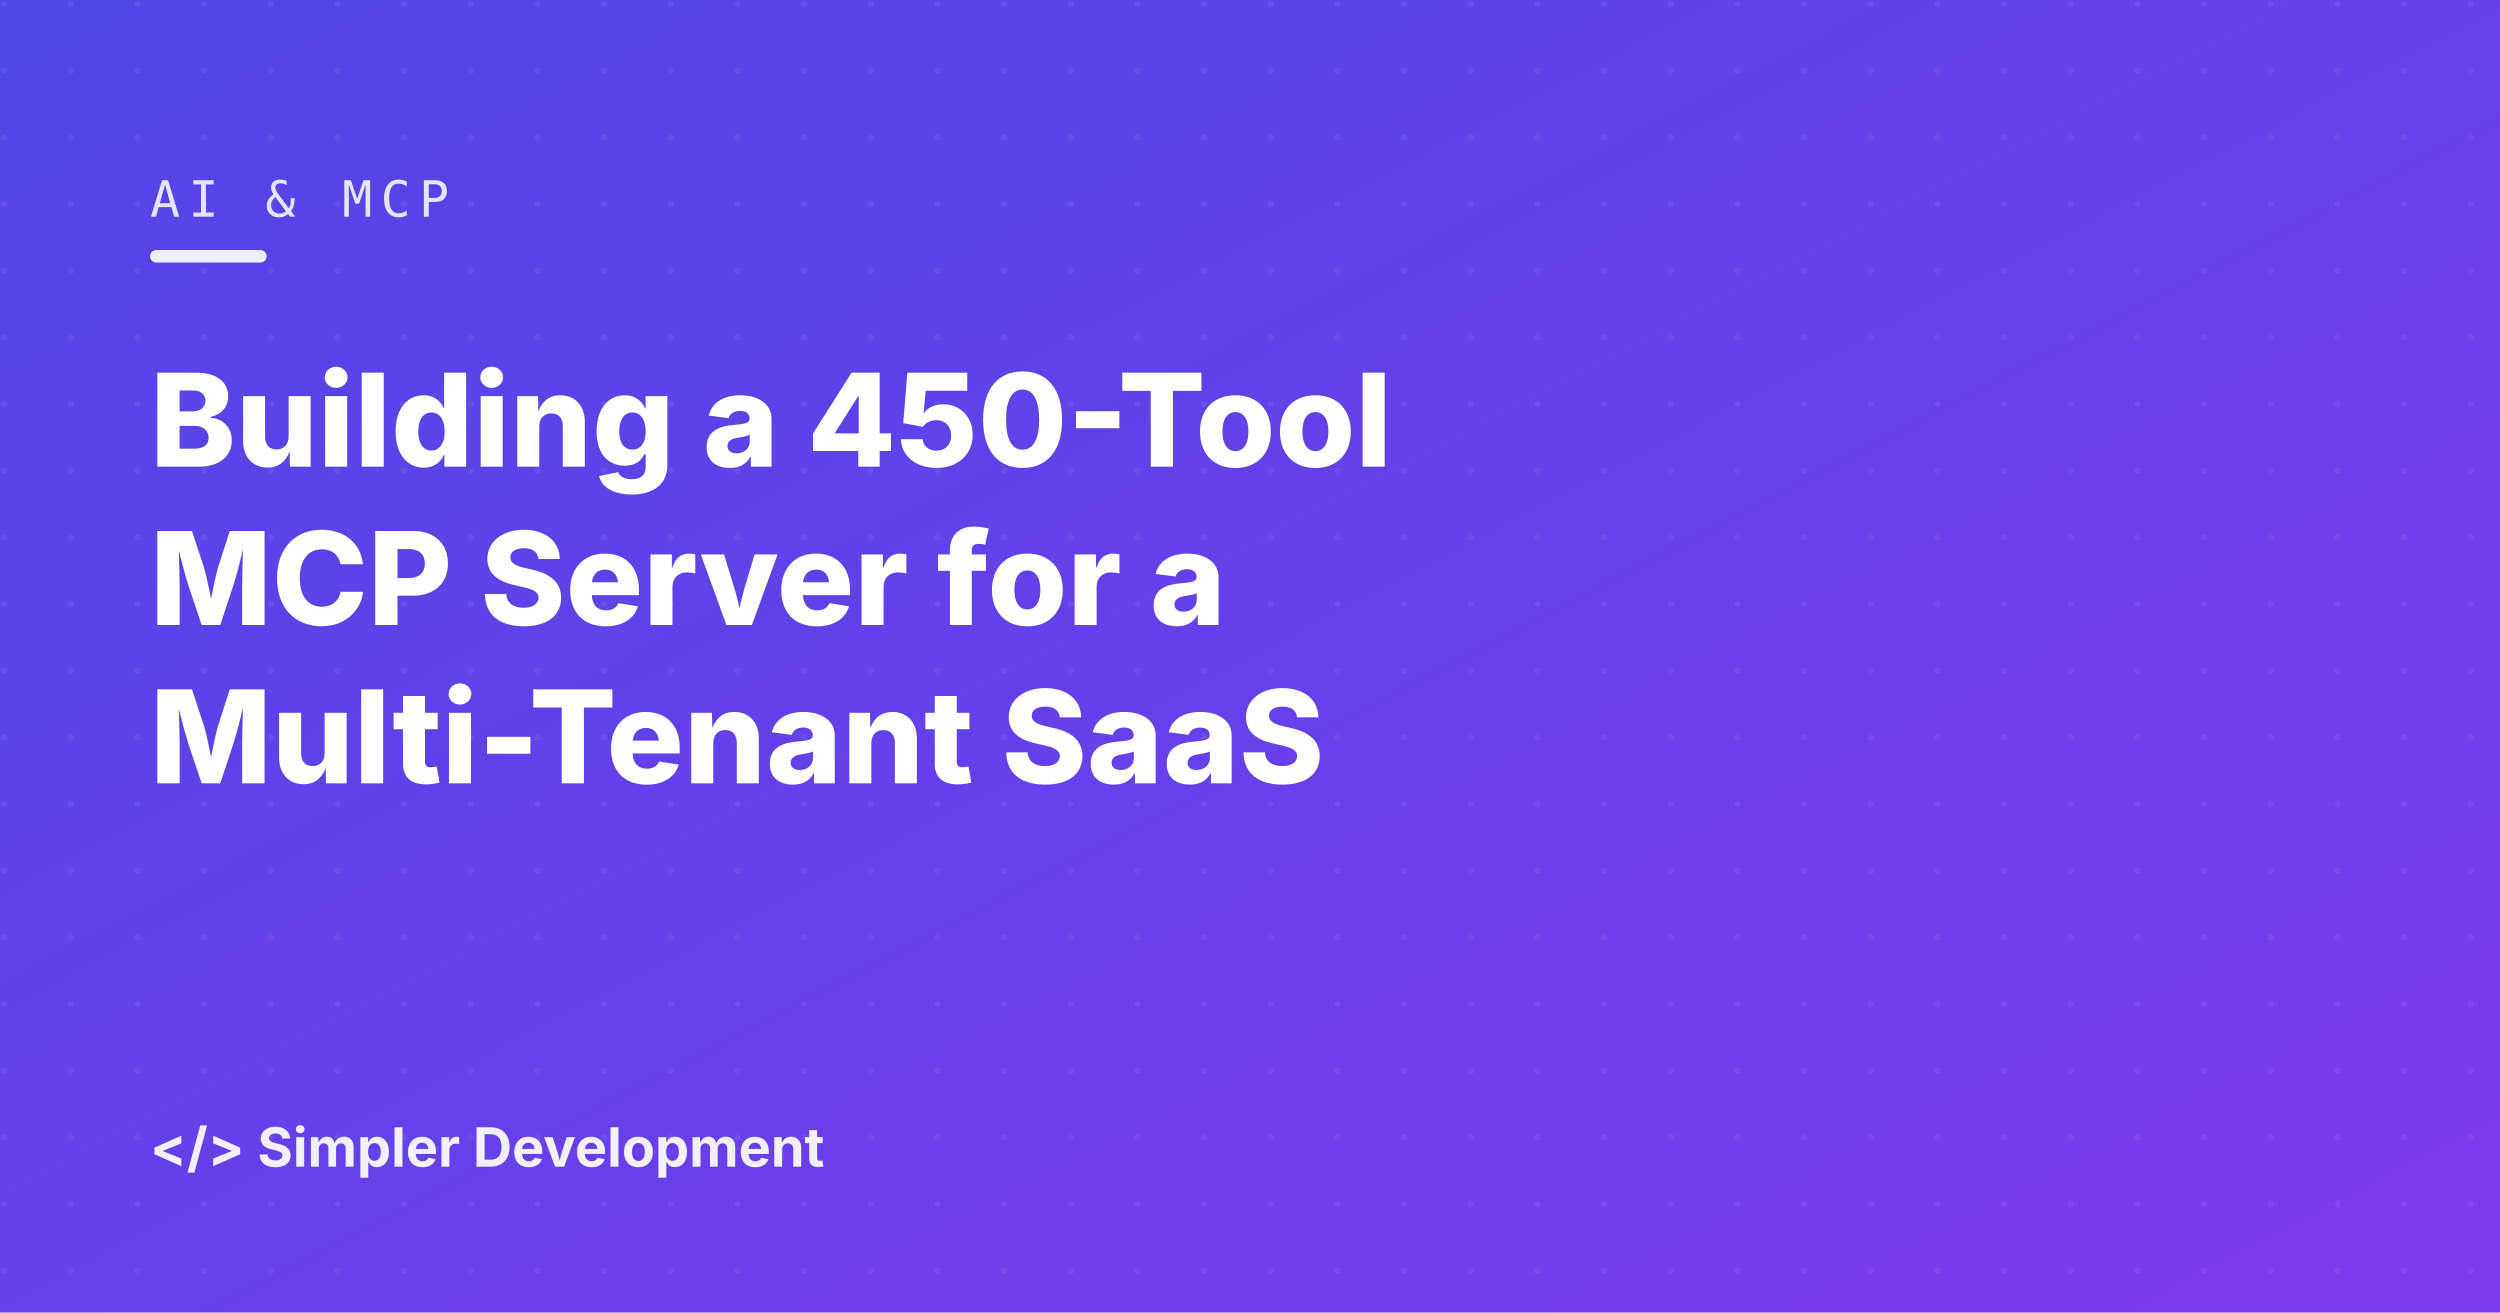
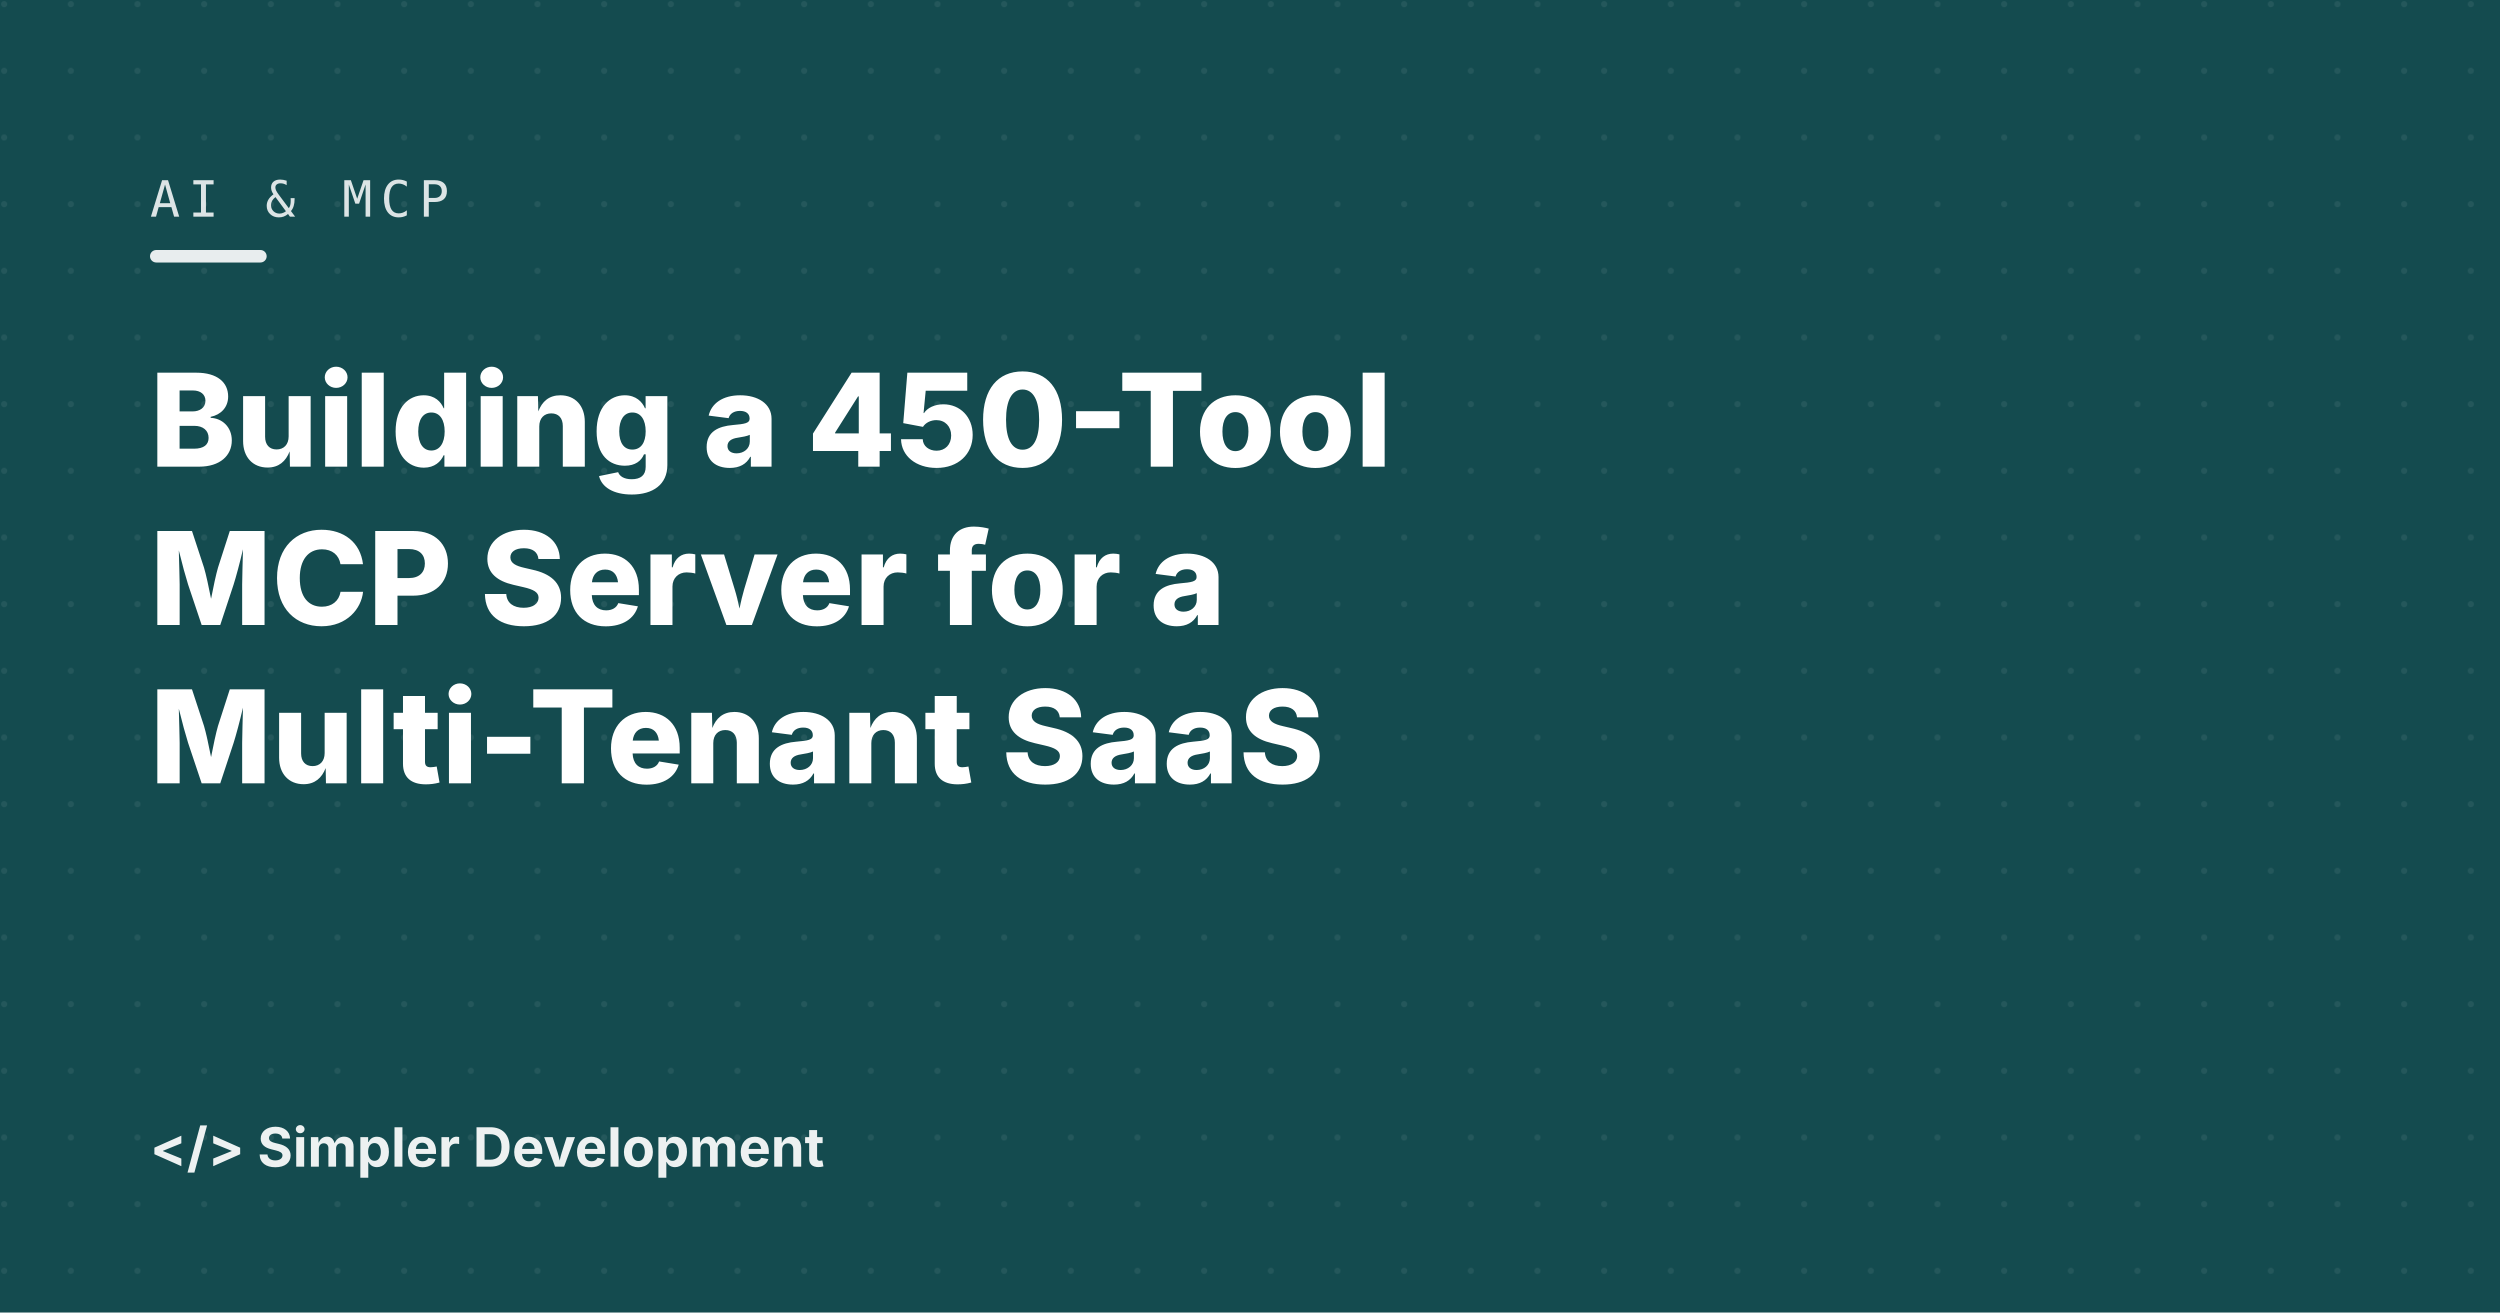
<svg xmlns="http://www.w3.org/2000/svg" width="1200" height="630" viewBox="0 0 1200 630" role="img" aria-label="Building a 450-Tool MCP Server for a Multi-Tenant SaaS">
  <defs>
    <linearGradient id="bg" x1="0" y1="0" x2="1" y2="1">
-       <stop offset="0" stop-color="#4f46e5" />
-       <stop offset="1" stop-color="#7c3aed" />
+       <stop offset="0" stop-color="#144B4F" />
+       <stop offset="1" stop-color="#144B4F" />
    </linearGradient>
    <pattern id="dots" width="32" height="32" patternUnits="userSpaceOnUse">
      <circle cx="2" cy="2" r="1.5" fill="#ffffff" opacity="0.07" />
    </pattern>
  </defs>
  <rect width="1200" height="630" fill="url(#bg)" />
  <rect width="1200" height="630" fill="url(#dots)" />
  <rect x="72" y="120" width="56" height="6" rx="3" fill="#ffffff" opacity="0.9" />
  <text x="72" y="104" font-family="ui-monospace, SFMono-Regular, Menlo, monospace" font-size="24" letter-spacing="4" fill="#ffffff" opacity="0.85">AI &amp; MCP</text>
  <text x="72" y="224" font-family="Inter, Segoe UI, system-ui, sans-serif" font-size="62" font-weight="800" fill="#ffffff">Building a 450-Tool</text>
  <text x="72" y="300" font-family="Inter, Segoe UI, system-ui, sans-serif" font-size="62" font-weight="800" fill="#ffffff">MCP Server for a</text>
  <text x="72" y="376" font-family="Inter, Segoe UI, system-ui, sans-serif" font-size="62" font-weight="800" fill="#ffffff">Multi-Tenant SaaS</text>
  <text x="72" y="560" font-family="Inter, Segoe UI, system-ui, sans-serif" font-size="26" font-weight="700" fill="#ffffff" opacity="0.92">&lt;/&gt; Simpler Development</text>
</svg>
